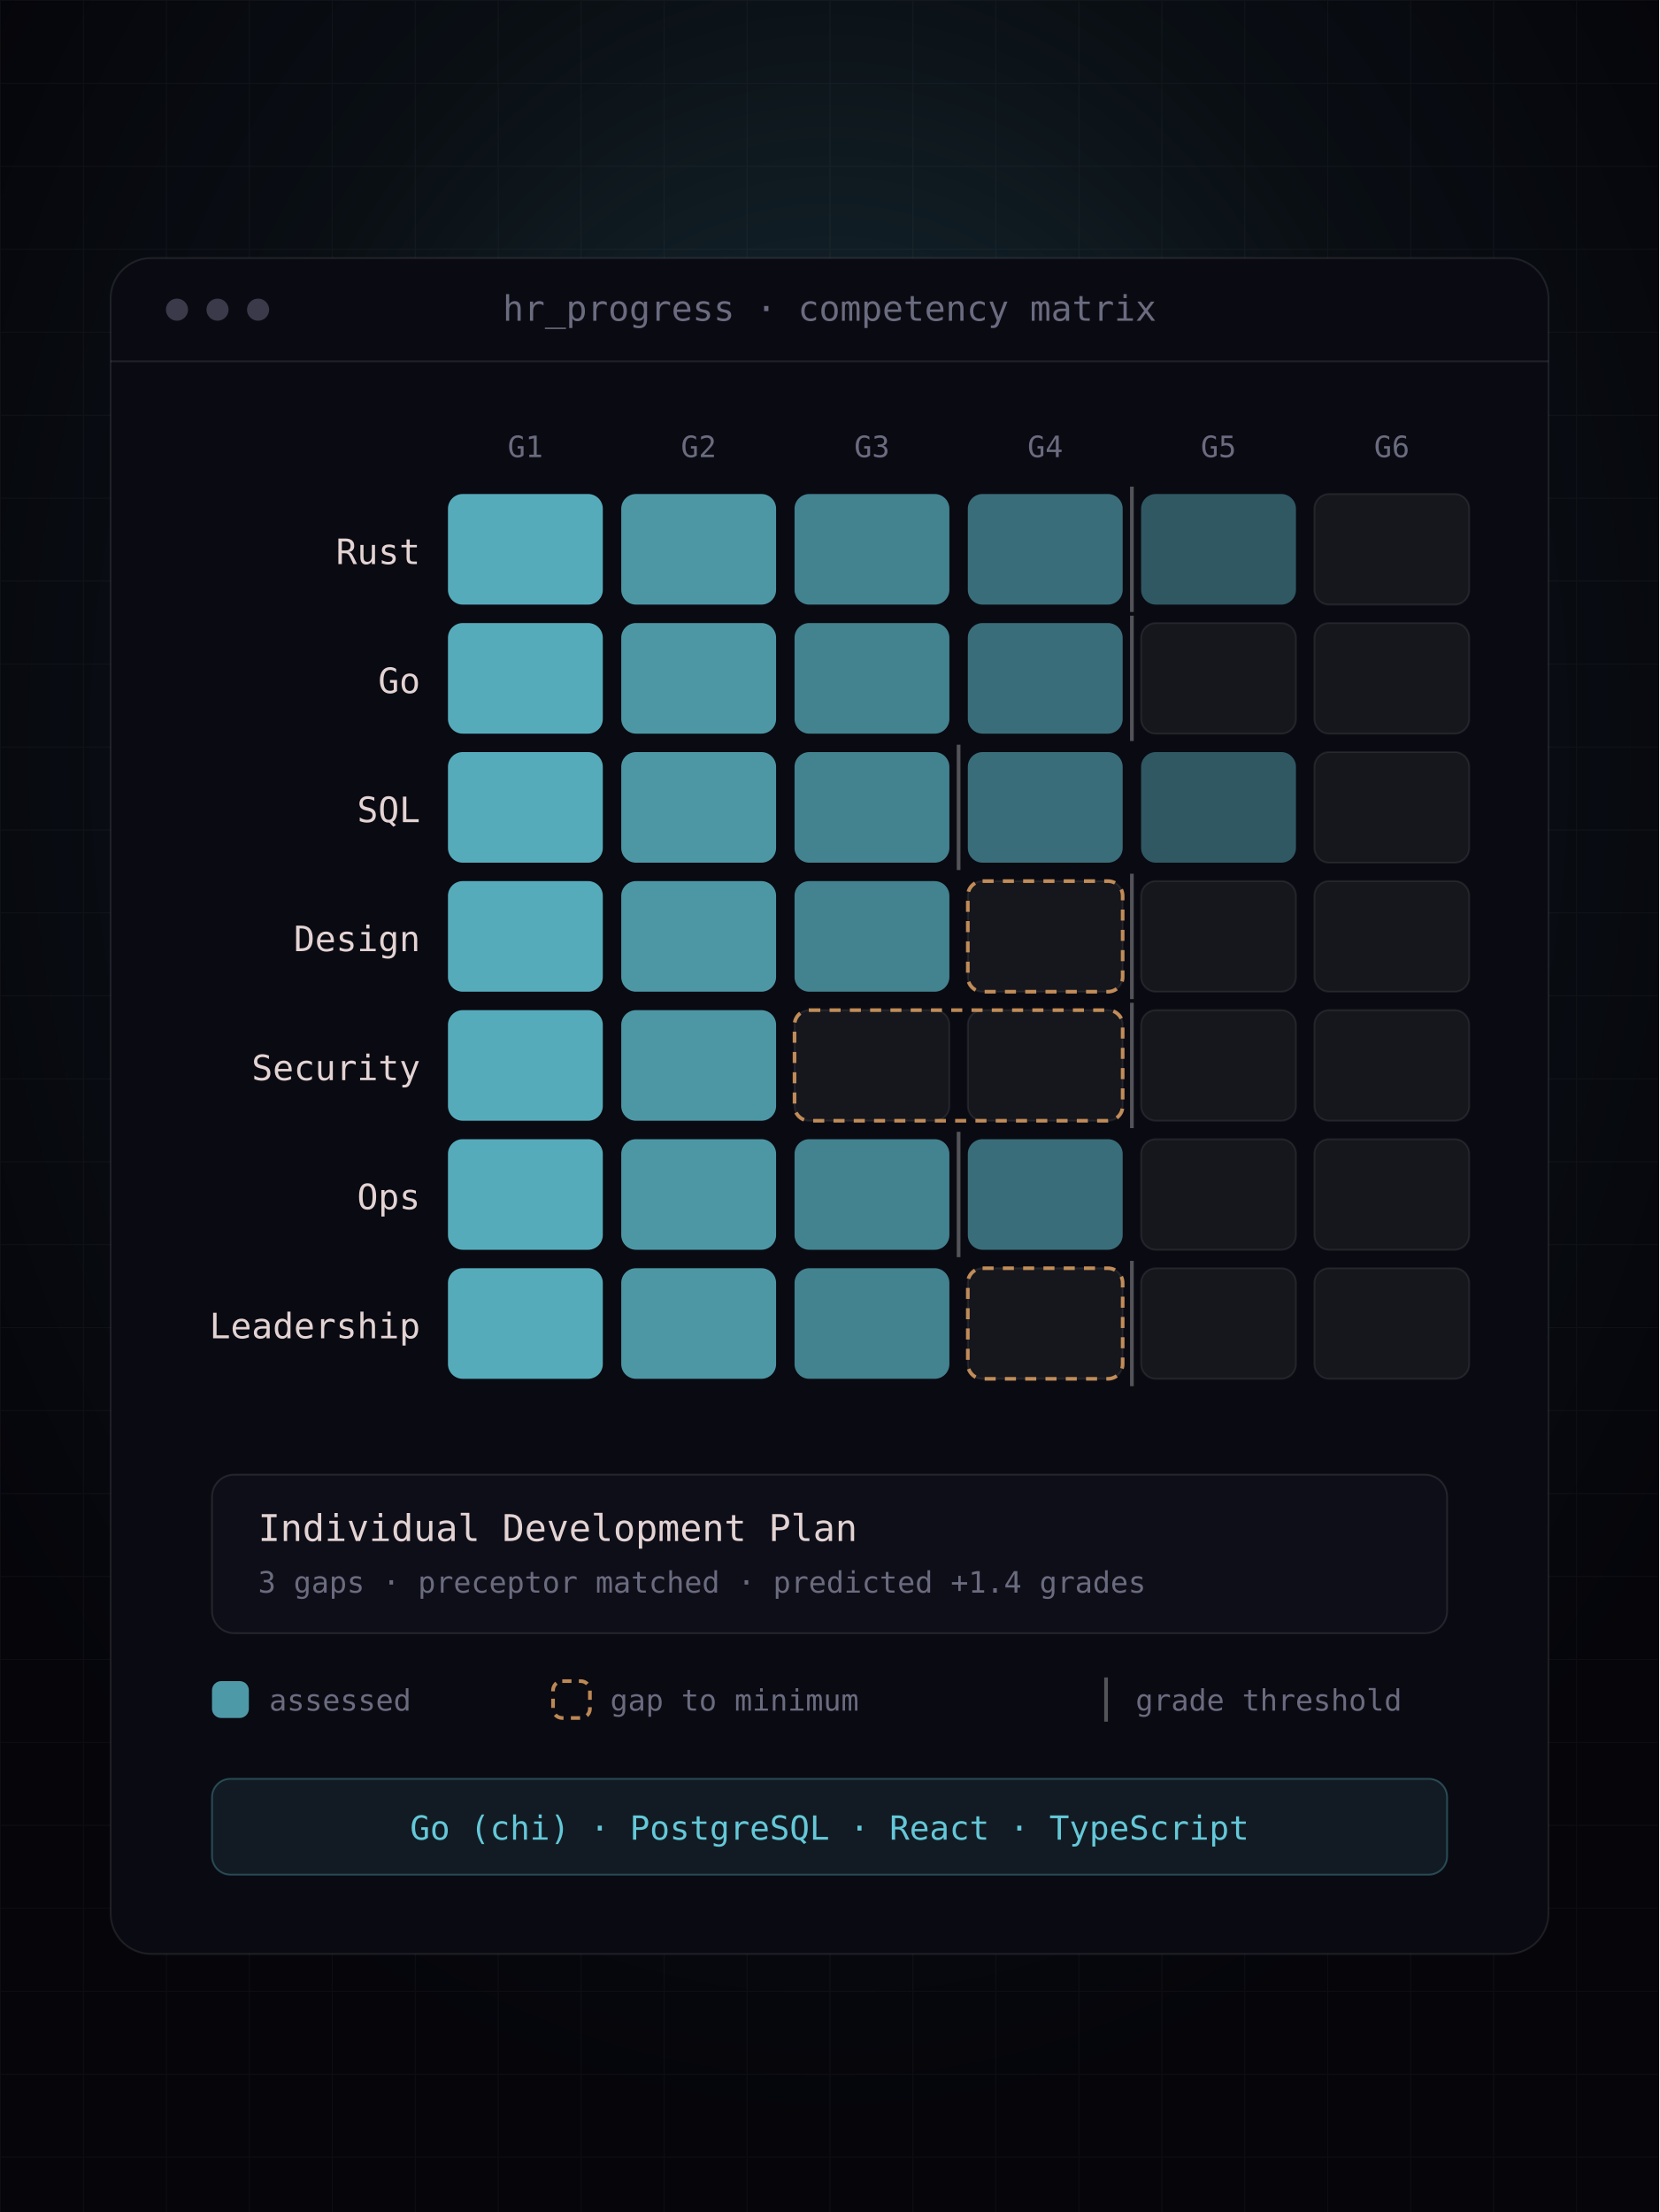
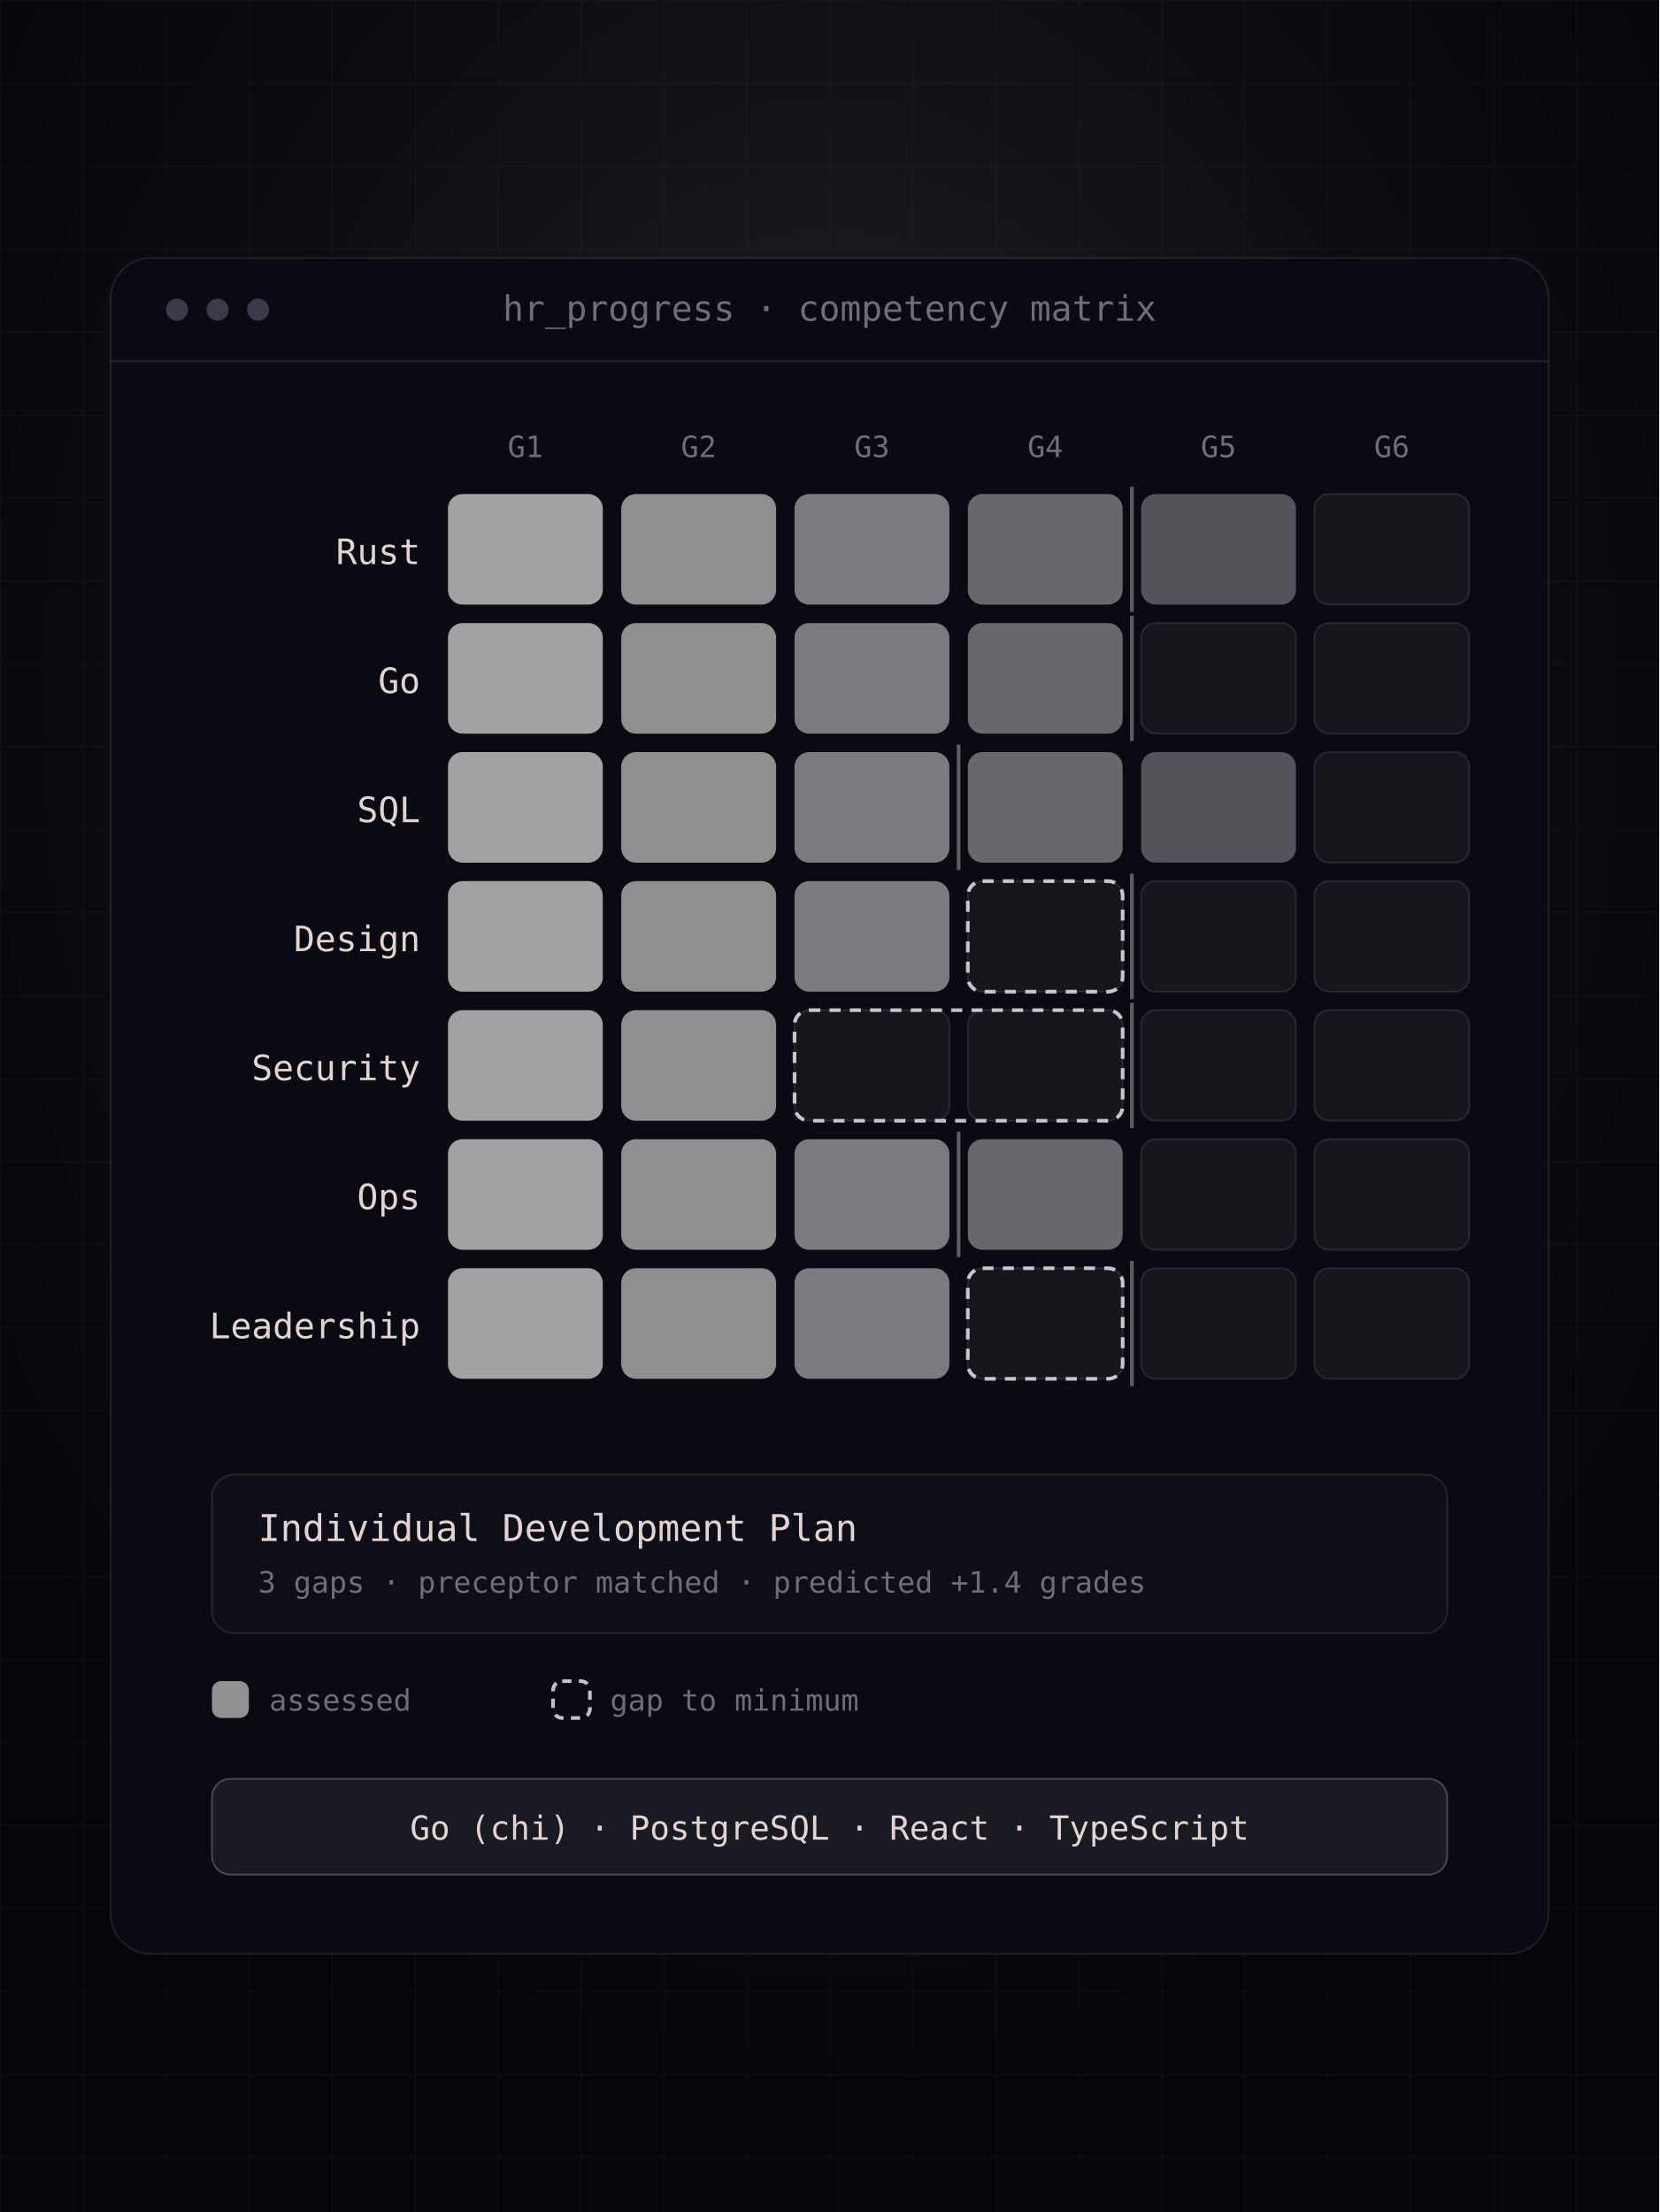
<svg xmlns="http://www.w3.org/2000/svg" viewBox="0 0 900 1200" width="900" height="1200" role="img">
  <defs>
-     <radialGradient id="glow3" cx="50%" cy="34%" r="62%">
-       <stop offset="0%" stop-color="#64c8d8" stop-opacity="0.24" />
-       <stop offset="60%" stop-color="#64c8d8" stop-opacity="0.05" />
-       <stop offset="100%" stop-color="#64c8d8" stop-opacity="0" />
+     <radialGradient id="g3" cx="50%" cy="32%" r="62%">
+       <stop offset="0%" stop-color="#ffffff" stop-opacity="0.13" />
+       <stop offset="60%" stop-color="#ffffff" stop-opacity="0.03" />
+       <stop offset="100%" stop-color="#ffffff" stop-opacity="0" />
    </radialGradient>
-     <pattern id="grid3" width="45" height="45" patternUnits="userSpaceOnUse">
+     <pattern id="p3" width="45" height="45" patternUnits="userSpaceOnUse">
      <path d="M45 0H0V45" fill="none" stroke="#ffffff" stroke-opacity="0.035" stroke-width="1" />
    </pattern>
  </defs>
  <rect width="900" height="1200" fill="#05050a" />
-   <rect width="900" height="1200" fill="url(#grid3)" />
-   <rect width="900" height="1200" fill="url(#glow3)" />
+   <rect width="900" height="1200" fill="url(#p3)" />
+   <rect width="900" height="1200" fill="url(#g3)" />
  <g font-family="JetBrains Mono, ui-monospace, SFMono-Regular, Menlo, monospace">
    <rect x="60" y="140" width="780" height="920" rx="22" fill="#0a0a12" stroke="#ffffff" stroke-opacity="0.09" />
    <path d="M60 196h780" stroke="#ffffff" stroke-opacity="0.09" />
    <circle cx="96" cy="168" r="6" fill="#3a3a4a" />
    <circle cx="118" cy="168" r="6" fill="#3a3a4a" />
    <circle cx="140" cy="168" r="6" fill="#3a3a4a" />
-     <text x="450" y="174" fill="#6b6b80" font-size="19" text-anchor="middle">hr_progress · competency matrix</text>
-     <text x="285" y="248" fill="#6b6b80" font-size="16" text-anchor="middle">G1</text>
-     <text x="379" y="248" fill="#6b6b80" font-size="16" text-anchor="middle">G2</text>
-     <text x="473" y="248" fill="#6b6b80" font-size="16" text-anchor="middle">G3</text>
-     <text x="567" y="248" fill="#6b6b80" font-size="16" text-anchor="middle">G4</text>
-     <text x="661" y="248" fill="#6b6b80" font-size="16" text-anchor="middle">G5</text>
-     <text x="755" y="248" fill="#6b6b80" font-size="16" text-anchor="middle">G6</text>
-     <rect x="243" y="268" width="84" height="60" rx="8" fill="#64c8d8" fill-opacity="0.85" />
-     <rect x="337" y="268" width="84" height="60" rx="8" fill="#64c8d8" fill-opacity="0.74" />
-     <rect x="431" y="268" width="84" height="60" rx="8" fill="#64c8d8" fill-opacity="0.63" />
-     <rect x="525" y="268" width="84" height="60" rx="8" fill="#64c8d8" fill-opacity="0.52" />
-     <rect x="619" y="268" width="84" height="60" rx="8" fill="#64c8d8" fill-opacity="0.41" />
-     <rect x="713" y="268" width="84" height="60" rx="8" fill="#ffffff" fill-opacity="0.05" stroke="#ffffff" stroke-opacity="0.08" />
-     <rect x="243" y="338" width="84" height="60" rx="8" fill="#64c8d8" fill-opacity="0.85" />
-     <rect x="337" y="338" width="84" height="60" rx="8" fill="#64c8d8" fill-opacity="0.74" />
-     <rect x="431" y="338" width="84" height="60" rx="8" fill="#64c8d8" fill-opacity="0.63" />
-     <rect x="525" y="338" width="84" height="60" rx="8" fill="#64c8d8" fill-opacity="0.52" />
-     <rect x="619" y="338" width="84" height="60" rx="8" fill="#ffffff" fill-opacity="0.05" stroke="#ffffff" stroke-opacity="0.08" />
-     <rect x="713" y="338" width="84" height="60" rx="8" fill="#ffffff" fill-opacity="0.05" stroke="#ffffff" stroke-opacity="0.08" />
-     <rect x="243" y="408" width="84" height="60" rx="8" fill="#64c8d8" fill-opacity="0.85" />
-     <rect x="337" y="408" width="84" height="60" rx="8" fill="#64c8d8" fill-opacity="0.74" />
-     <rect x="431" y="408" width="84" height="60" rx="8" fill="#64c8d8" fill-opacity="0.63" />
-     <rect x="525" y="408" width="84" height="60" rx="8" fill="#64c8d8" fill-opacity="0.52" />
-     <rect x="619" y="408" width="84" height="60" rx="8" fill="#64c8d8" fill-opacity="0.41" />
-     <rect x="713" y="408" width="84" height="60" rx="8" fill="#ffffff" fill-opacity="0.05" stroke="#ffffff" stroke-opacity="0.08" />
-     <rect x="243" y="478" width="84" height="60" rx="8" fill="#64c8d8" fill-opacity="0.85" />
-     <rect x="337" y="478" width="84" height="60" rx="8" fill="#64c8d8" fill-opacity="0.74" />
-     <rect x="431" y="478" width="84" height="60" rx="8" fill="#64c8d8" fill-opacity="0.63" />
-     <rect x="525" y="478" width="84" height="60" rx="8" fill="#ffffff" fill-opacity="0.05" stroke="#ffffff" stroke-opacity="0.08" />
-     <rect x="619" y="478" width="84" height="60" rx="8" fill="#ffffff" fill-opacity="0.05" stroke="#ffffff" stroke-opacity="0.08" />
-     <rect x="713" y="478" width="84" height="60" rx="8" fill="#ffffff" fill-opacity="0.05" stroke="#ffffff" stroke-opacity="0.08" />
-     <rect x="525" y="478" width="84" height="60" rx="8" fill="none" stroke="#e8a765" stroke-opacity="0.8" stroke-width="2" stroke-dasharray="6 5" />
-     <rect x="243" y="548" width="84" height="60" rx="8" fill="#64c8d8" fill-opacity="0.85" />
-     <rect x="337" y="548" width="84" height="60" rx="8" fill="#64c8d8" fill-opacity="0.74" />
-     <rect x="431" y="548" width="84" height="60" rx="8" fill="#ffffff" fill-opacity="0.05" stroke="#ffffff" stroke-opacity="0.08" />
-     <rect x="525" y="548" width="84" height="60" rx="8" fill="#ffffff" fill-opacity="0.05" stroke="#ffffff" stroke-opacity="0.08" />
-     <rect x="619" y="548" width="84" height="60" rx="8" fill="#ffffff" fill-opacity="0.05" stroke="#ffffff" stroke-opacity="0.08" />
-     <rect x="713" y="548" width="84" height="60" rx="8" fill="#ffffff" fill-opacity="0.05" stroke="#ffffff" stroke-opacity="0.08" />
-     <rect x="431" y="548" width="178" height="60" rx="8" fill="none" stroke="#e8a765" stroke-opacity="0.8" stroke-width="2" stroke-dasharray="6 5" />
-     <rect x="243" y="618" width="84" height="60" rx="8" fill="#64c8d8" fill-opacity="0.85" />
-     <rect x="337" y="618" width="84" height="60" rx="8" fill="#64c8d8" fill-opacity="0.74" />
-     <rect x="431" y="618" width="84" height="60" rx="8" fill="#64c8d8" fill-opacity="0.63" />
-     <rect x="525" y="618" width="84" height="60" rx="8" fill="#64c8d8" fill-opacity="0.52" />
-     <rect x="619" y="618" width="84" height="60" rx="8" fill="#ffffff" fill-opacity="0.05" stroke="#ffffff" stroke-opacity="0.08" />
-     <rect x="713" y="618" width="84" height="60" rx="8" fill="#ffffff" fill-opacity="0.05" stroke="#ffffff" stroke-opacity="0.08" />
-     <rect x="243" y="688" width="84" height="60" rx="8" fill="#64c8d8" fill-opacity="0.85" />
-     <rect x="337" y="688" width="84" height="60" rx="8" fill="#64c8d8" fill-opacity="0.74" />
-     <rect x="431" y="688" width="84" height="60" rx="8" fill="#64c8d8" fill-opacity="0.63" />
-     <rect x="525" y="688" width="84" height="60" rx="8" fill="#ffffff" fill-opacity="0.05" stroke="#ffffff" stroke-opacity="0.08" />
-     <rect x="619" y="688" width="84" height="60" rx="8" fill="#ffffff" fill-opacity="0.05" stroke="#ffffff" stroke-opacity="0.08" />
-     <rect x="713" y="688" width="84" height="60" rx="8" fill="#ffffff" fill-opacity="0.05" stroke="#ffffff" stroke-opacity="0.08" />
-     <rect x="525" y="688" width="84" height="60" rx="8" fill="none" stroke="#e8a765" stroke-opacity="0.8" stroke-width="2" stroke-dasharray="6 5" />
-     <path d="M614 264 v68" stroke="#ffffff" stroke-opacity="0.30" stroke-width="2" />
-     <path d="M614 334 v68" stroke="#ffffff" stroke-opacity="0.30" stroke-width="2" />
-     <path d="M520 404 v68" stroke="#ffffff" stroke-opacity="0.30" stroke-width="2" />
-     <path d="M614 474 v68" stroke="#ffffff" stroke-opacity="0.30" stroke-width="2" />
-     <path d="M614 544 v68" stroke="#ffffff" stroke-opacity="0.30" stroke-width="2" />
-     <path d="M520 614 v68" stroke="#ffffff" stroke-opacity="0.30" stroke-width="2" />
-     <path d="M614 684 v68" stroke="#ffffff" stroke-opacity="0.30" stroke-width="2" />
+     <text x="450" y="174" fill="#6e6e78" font-size="19" text-anchor="middle">hr_progress · competency matrix</text>
+     <text x="285" y="248" fill="#6e6e78" font-size="16" text-anchor="middle">G1</text>
+     <text x="379" y="248" fill="#6e6e78" font-size="16" text-anchor="middle">G2</text>
+     <text x="473" y="248" fill="#6e6e78" font-size="16" text-anchor="middle">G3</text>
+     <text x="567" y="248" fill="#6e6e78" font-size="16" text-anchor="middle">G4</text>
+     <text x="661" y="248" fill="#6e6e78" font-size="16" text-anchor="middle">G5</text>
+     <text x="755" y="248" fill="#6e6e78" font-size="16" text-anchor="middle">G6</text>
+     <rect x="243" y="268" width="84" height="60" rx="8" fill="#ffffff" fill-opacity="0.62" />
+     <rect x="337" y="268" width="84" height="60" rx="8" fill="#ffffff" fill-opacity="0.54" />
+     <rect x="431" y="268" width="84" height="60" rx="8" fill="#ffffff" fill-opacity="0.46" />
+     <rect x="525" y="268" width="84" height="60" rx="8" fill="#ffffff" fill-opacity="0.38" />
+     <rect x="619" y="268" width="84" height="60" rx="8" fill="#ffffff" fill-opacity="0.30" />
+     <rect x="713" y="268" width="84" height="60" rx="8" fill="#ffffff" fill-opacity="0.05" stroke="#ffffff" stroke-opacity="0.10" />
+     <path d="M614 264 v68" stroke="#ffffff" stroke-opacity="0.34" stroke-width="2" />
    <text x="228" y="306" fill="#e3d3d3" font-size="19" text-anchor="end">Rust</text>
+     <rect x="243" y="338" width="84" height="60" rx="8" fill="#ffffff" fill-opacity="0.62" />
+     <rect x="337" y="338" width="84" height="60" rx="8" fill="#ffffff" fill-opacity="0.54" />
+     <rect x="431" y="338" width="84" height="60" rx="8" fill="#ffffff" fill-opacity="0.46" />
+     <rect x="525" y="338" width="84" height="60" rx="8" fill="#ffffff" fill-opacity="0.38" />
+     <rect x="619" y="338" width="84" height="60" rx="8" fill="#ffffff" fill-opacity="0.05" stroke="#ffffff" stroke-opacity="0.10" />
+     <rect x="713" y="338" width="84" height="60" rx="8" fill="#ffffff" fill-opacity="0.05" stroke="#ffffff" stroke-opacity="0.10" />
+     <path d="M614 334 v68" stroke="#ffffff" stroke-opacity="0.34" stroke-width="2" />
    <text x="228" y="376" fill="#e3d3d3" font-size="19" text-anchor="end">Go</text>
+     <rect x="243" y="408" width="84" height="60" rx="8" fill="#ffffff" fill-opacity="0.62" />
+     <rect x="337" y="408" width="84" height="60" rx="8" fill="#ffffff" fill-opacity="0.54" />
+     <rect x="431" y="408" width="84" height="60" rx="8" fill="#ffffff" fill-opacity="0.46" />
+     <rect x="525" y="408" width="84" height="60" rx="8" fill="#ffffff" fill-opacity="0.38" />
+     <rect x="619" y="408" width="84" height="60" rx="8" fill="#ffffff" fill-opacity="0.30" />
+     <rect x="713" y="408" width="84" height="60" rx="8" fill="#ffffff" fill-opacity="0.05" stroke="#ffffff" stroke-opacity="0.10" />
+     <path d="M520 404 v68" stroke="#ffffff" stroke-opacity="0.34" stroke-width="2" />
    <text x="228" y="446" fill="#e3d3d3" font-size="19" text-anchor="end">SQL</text>
+     <rect x="243" y="478" width="84" height="60" rx="8" fill="#ffffff" fill-opacity="0.62" />
+     <rect x="337" y="478" width="84" height="60" rx="8" fill="#ffffff" fill-opacity="0.54" />
+     <rect x="431" y="478" width="84" height="60" rx="8" fill="#ffffff" fill-opacity="0.46" />
+     <rect x="525" y="478" width="84" height="60" rx="8" fill="#ffffff" fill-opacity="0.05" stroke="#ffffff" stroke-opacity="0.10" />
+     <rect x="619" y="478" width="84" height="60" rx="8" fill="#ffffff" fill-opacity="0.05" stroke="#ffffff" stroke-opacity="0.10" />
+     <rect x="713" y="478" width="84" height="60" rx="8" fill="#ffffff" fill-opacity="0.05" stroke="#ffffff" stroke-opacity="0.10" />
+     <rect x="525" y="478" width="84" height="60" rx="8" fill="none" stroke="#ffffff" stroke-opacity="0.75" stroke-width="2" stroke-dasharray="6 5" />
+     <path d="M614 474 v68" stroke="#ffffff" stroke-opacity="0.34" stroke-width="2" />
    <text x="228" y="516" fill="#e3d3d3" font-size="19" text-anchor="end">Design</text>
+     <rect x="243" y="548" width="84" height="60" rx="8" fill="#ffffff" fill-opacity="0.62" />
+     <rect x="337" y="548" width="84" height="60" rx="8" fill="#ffffff" fill-opacity="0.54" />
+     <rect x="431" y="548" width="84" height="60" rx="8" fill="#ffffff" fill-opacity="0.05" stroke="#ffffff" stroke-opacity="0.10" />
+     <rect x="525" y="548" width="84" height="60" rx="8" fill="#ffffff" fill-opacity="0.05" stroke="#ffffff" stroke-opacity="0.10" />
+     <rect x="619" y="548" width="84" height="60" rx="8" fill="#ffffff" fill-opacity="0.05" stroke="#ffffff" stroke-opacity="0.10" />
+     <rect x="713" y="548" width="84" height="60" rx="8" fill="#ffffff" fill-opacity="0.05" stroke="#ffffff" stroke-opacity="0.10" />
+     <rect x="431" y="548" width="178" height="60" rx="8" fill="none" stroke="#ffffff" stroke-opacity="0.75" stroke-width="2" stroke-dasharray="6 5" />
+     <path d="M614 544 v68" stroke="#ffffff" stroke-opacity="0.34" stroke-width="2" />
    <text x="228" y="586" fill="#e3d3d3" font-size="19" text-anchor="end">Security</text>
+     <rect x="243" y="618" width="84" height="60" rx="8" fill="#ffffff" fill-opacity="0.62" />
+     <rect x="337" y="618" width="84" height="60" rx="8" fill="#ffffff" fill-opacity="0.54" />
+     <rect x="431" y="618" width="84" height="60" rx="8" fill="#ffffff" fill-opacity="0.46" />
+     <rect x="525" y="618" width="84" height="60" rx="8" fill="#ffffff" fill-opacity="0.38" />
+     <rect x="619" y="618" width="84" height="60" rx="8" fill="#ffffff" fill-opacity="0.05" stroke="#ffffff" stroke-opacity="0.10" />
+     <rect x="713" y="618" width="84" height="60" rx="8" fill="#ffffff" fill-opacity="0.05" stroke="#ffffff" stroke-opacity="0.10" />
+     <path d="M520 614 v68" stroke="#ffffff" stroke-opacity="0.34" stroke-width="2" />
    <text x="228" y="656" fill="#e3d3d3" font-size="19" text-anchor="end">Ops</text>
+     <rect x="243" y="688" width="84" height="60" rx="8" fill="#ffffff" fill-opacity="0.62" />
+     <rect x="337" y="688" width="84" height="60" rx="8" fill="#ffffff" fill-opacity="0.54" />
+     <rect x="431" y="688" width="84" height="60" rx="8" fill="#ffffff" fill-opacity="0.46" />
+     <rect x="525" y="688" width="84" height="60" rx="8" fill="#ffffff" fill-opacity="0.05" stroke="#ffffff" stroke-opacity="0.10" />
+     <rect x="619" y="688" width="84" height="60" rx="8" fill="#ffffff" fill-opacity="0.05" stroke="#ffffff" stroke-opacity="0.10" />
+     <rect x="713" y="688" width="84" height="60" rx="8" fill="#ffffff" fill-opacity="0.05" stroke="#ffffff" stroke-opacity="0.10" />
+     <rect x="525" y="688" width="84" height="60" rx="8" fill="none" stroke="#ffffff" stroke-opacity="0.75" stroke-width="2" stroke-dasharray="6 5" />
+     <path d="M614 684 v68" stroke="#ffffff" stroke-opacity="0.34" stroke-width="2" />
    <text x="228" y="726" fill="#e3d3d3" font-size="19" text-anchor="end">Leadership</text>
-     <g>
-       <rect x="115" y="800" width="670" height="86" rx="12" fill="#0e0e18" stroke="#ffffff" stroke-opacity="0.10" />
-       <text x="140" y="836" fill="#e3d3d3" font-size="20">Individual Development Plan</text>
-       <text x="140" y="864" fill="#6b6b80" font-size="16">3 gaps · preceptor matched · predicted +1.4 grades</text>
-     </g>
-     <g font-size="16">
-       <rect x="115" y="912" width="20" height="20" rx="5" fill="#64c8d8" fill-opacity="0.75" />
-       <text x="146" y="928" fill="#6b6b80">assessed</text>
-       <rect x="300" y="912" width="20" height="20" rx="5" fill="none" stroke="#e8a765" stroke-opacity="0.8" stroke-width="2" stroke-dasharray="5 4" />
-       <text x="331" y="928" fill="#6b6b80">gap to minimum</text>
-       <path d="M600 910v24" stroke="#ffffff" stroke-opacity="0.30" stroke-width="2" />
-       <text x="616" y="928" fill="#6b6b80">grade threshold</text>
-     </g>
-     <rect x="115" y="965" width="670" height="52" rx="10" fill="#64c8d8" fill-opacity="0.09" stroke="#64c8d8" stroke-opacity="0.30" />
-     <text x="450" y="998" fill="#64c8d8" font-size="18" text-anchor="middle">Go (chi) · PostgreSQL · React · TypeScript</text>
+     <rect x="115" y="800" width="670" height="86" rx="12" fill="#0e0e18" stroke="#ffffff" stroke-opacity="0.10" />
+     <text x="140" y="836" fill="#e3d3d3" font-size="20">Individual Development Plan</text>
+     <text x="140" y="864" fill="#6e6e78" font-size="16">3 gaps · preceptor matched · predicted +1.4 grades</text>
+     <rect x="115" y="912" width="20" height="20" rx="5" fill="#ffffff" fill-opacity="0.55" />
+     <text x="146" y="928" fill="#6e6e78" font-size="16">assessed</text>
+     <rect x="300" y="912" width="20" height="20" rx="5" fill="none" stroke="#ffffff" stroke-opacity="0.75" stroke-width="2" stroke-dasharray="5 4" />
+     <text x="331" y="928" fill="#6e6e78" font-size="16">gap to minimum</text>
+     <rect x="115" y="965" width="670" height="52" rx="10" fill="#ffffff" fill-opacity="0.07" stroke="#ffffff" stroke-opacity="0.22" />
+     <text x="450" y="998" fill="#e3d3d3" font-size="18" text-anchor="middle">Go (chi) · PostgreSQL · React · TypeScript</text>
  </g>
</svg>
